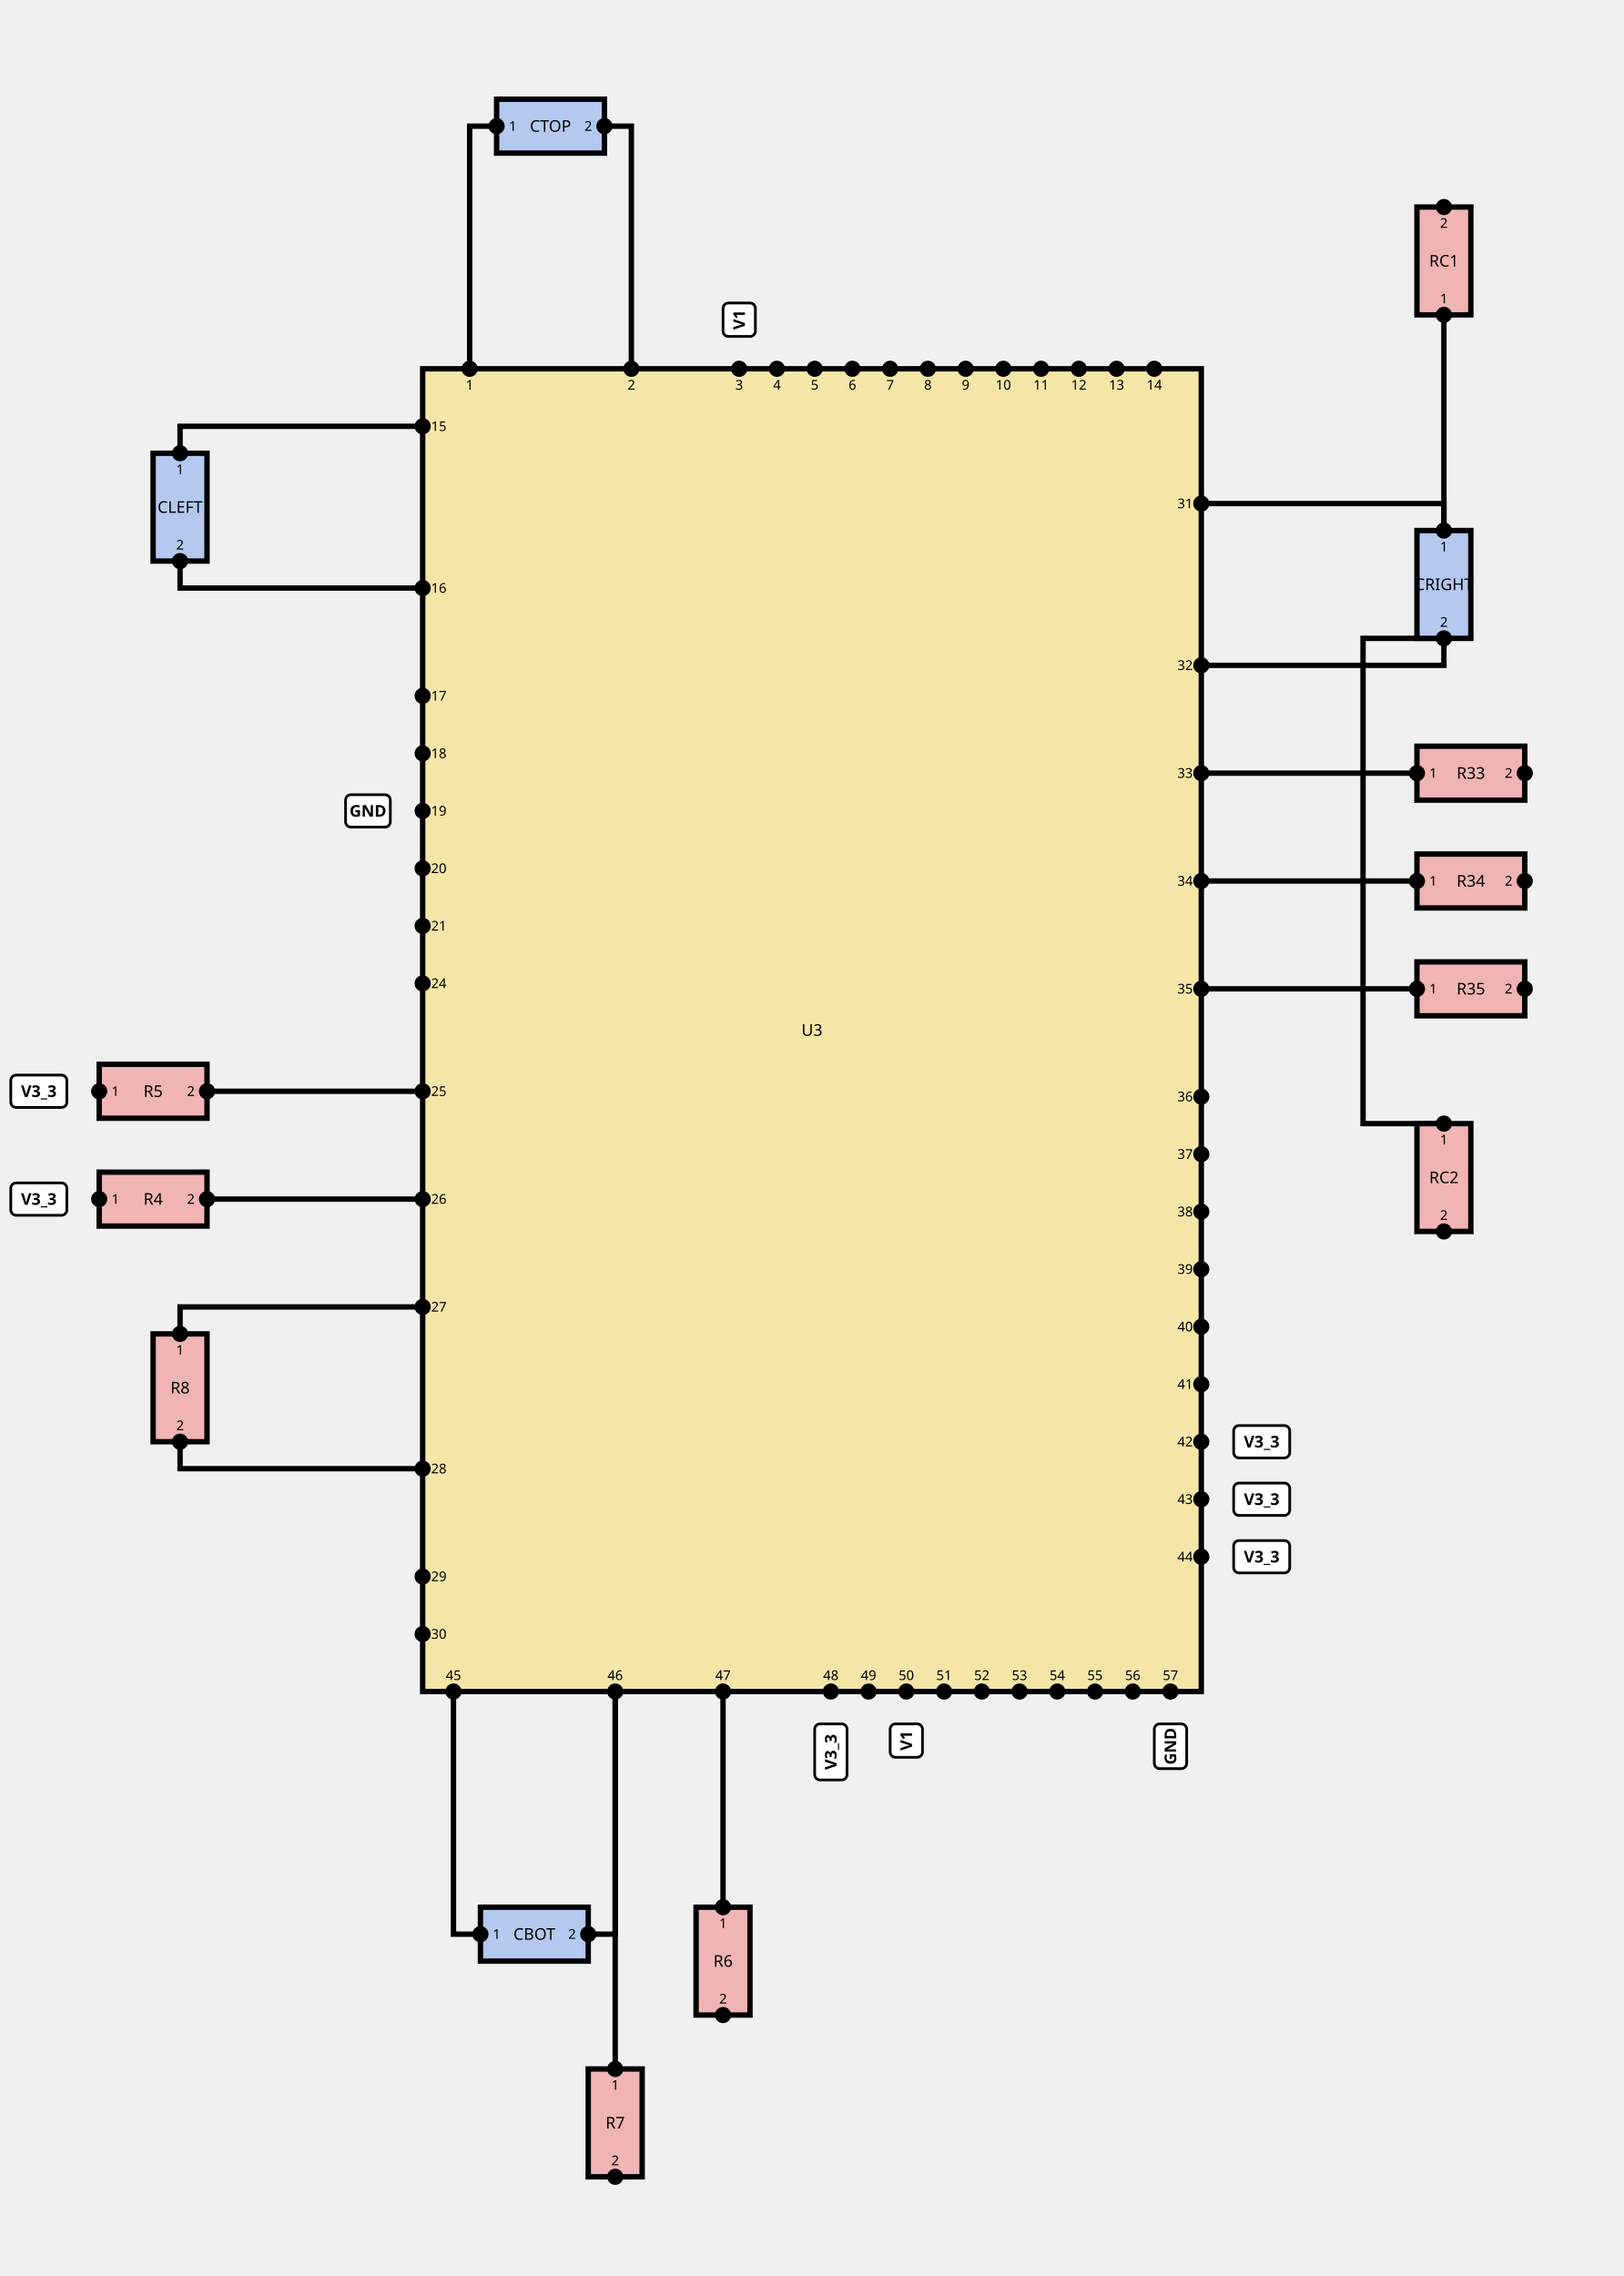
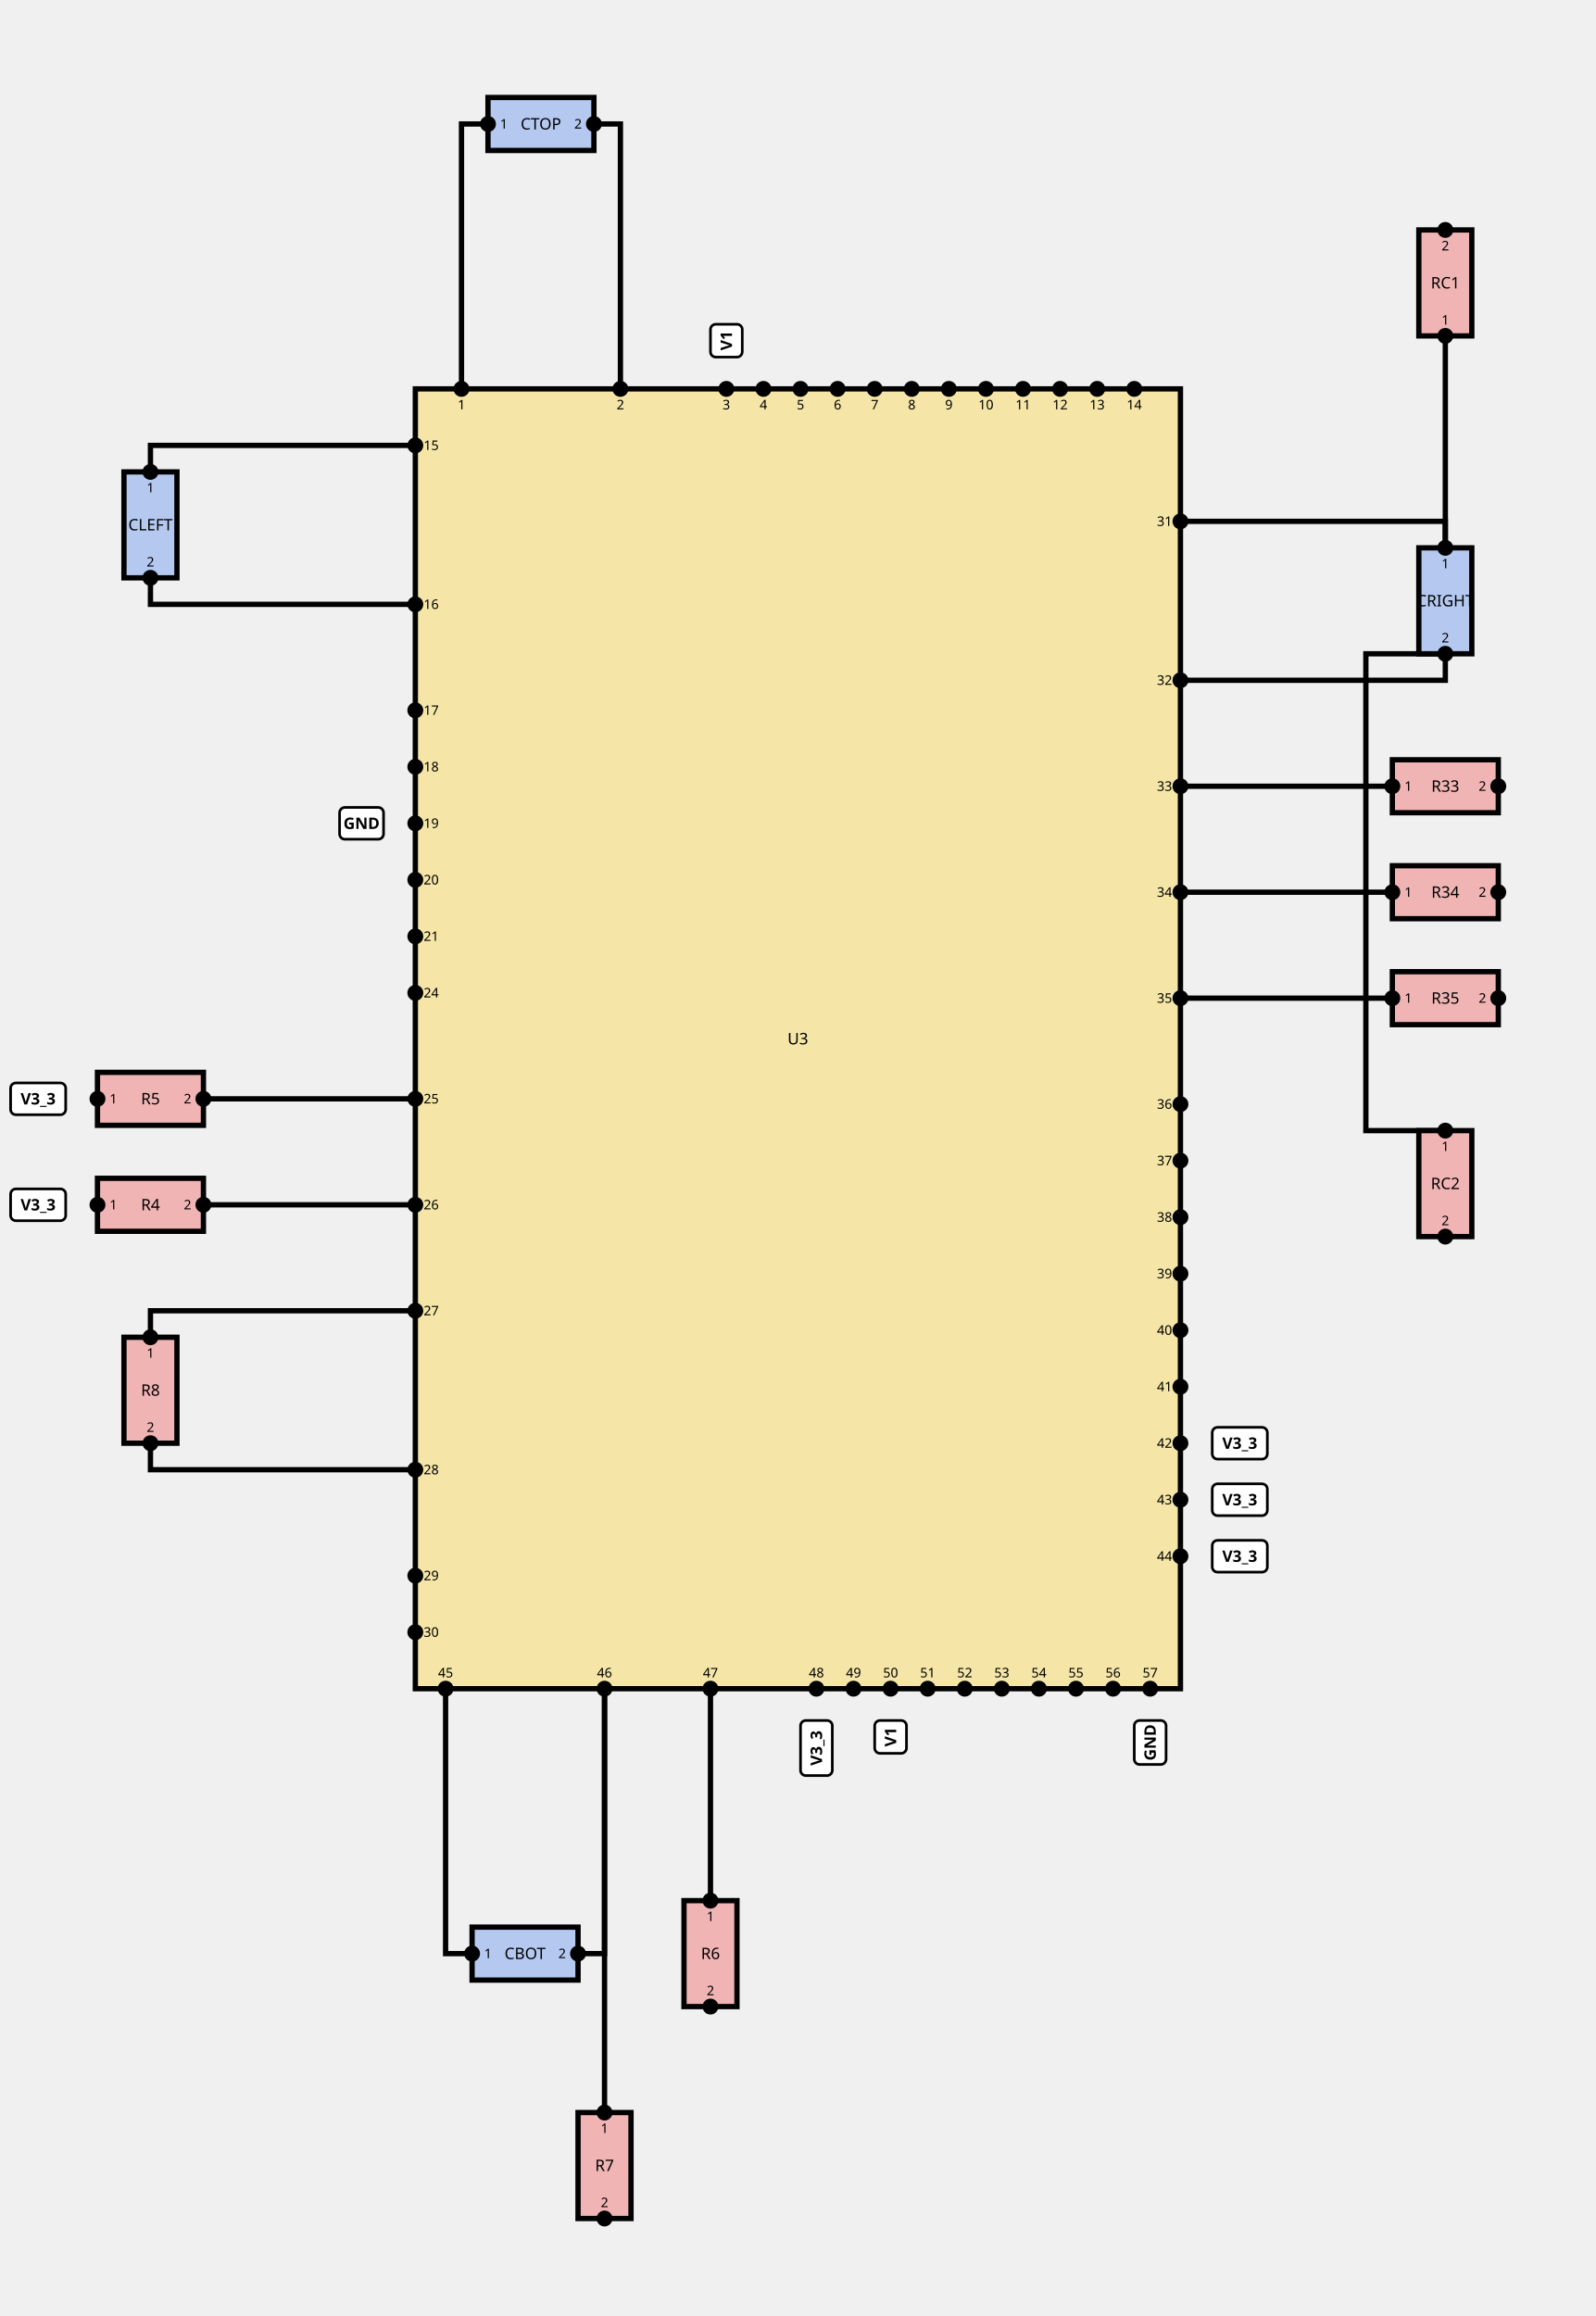
- <svg xmlns="http://www.w3.org/2000/svg" width="301.229" height="422.133" viewBox="0 0 301.229 422.133">
-   <polyline points="33.4,247.4 33.4,242.4 78.4,242.4" fill="none" stroke="black" stroke-width="1" />
-   <polyline points="33.4,267.4 33.4,272.4 78.4,272.4" fill="none" stroke="black" stroke-width="1" />
-   <polyline points="92.114,23.4 87.114,23.4 87.114,68.4" fill="none" stroke="black" stroke-width="1" />
-   <polyline points="112.114,23.4 117.114,23.4 117.114,68.4" fill="none" stroke="black" stroke-width="1" />
-   <polyline points="33.4,84.067 33.4,79.067 78.4,79.067" fill="none" stroke="black" stroke-width="1" />
-   <polyline points="33.4,104.067 33.4,109.067 78.4,109.067" fill="none" stroke="black" stroke-width="1" />
-   <polyline points="267.829,98.4 267.829,93.4 222.829,93.4" fill="none" stroke="black" stroke-width="1" />
-   <polyline points="267.829,118.4 267.829,123.4 222.829,123.4" fill="none" stroke="black" stroke-width="1" />
-   <polyline points="89.114,358.733 84.114,358.733 84.114,313.733" fill="none" stroke="black" stroke-width="1" />
-   <polyline points="109.114,358.733 114.114,358.733 114.114,313.733" fill="none" stroke="black" stroke-width="1" />
-   <polyline points="38.4,222.4 78.4,222.4" fill="none" stroke="black" stroke-width="1" />
-   <polyline points="38.4,202.4 78.4,202.4" fill="none" stroke="black" stroke-width="1" />
-   <polyline points="134.114,353.733 134.114,313.733" fill="none" stroke="black" stroke-width="1" />
-   <polyline points="114.114,383.733 114.114,313.733" fill="none" stroke="black" stroke-width="1" />
-   <polyline points="262.829,143.4 222.829,143.4" fill="none" stroke="black" stroke-width="1" />
-   <polyline points="262.829,163.4 222.829,163.4" fill="none" stroke="black" stroke-width="1" />
-   <polyline points="262.829,183.4 222.829,183.4" fill="none" stroke="black" stroke-width="1" />
-   <polyline points="267.829,58.4 267.829,98.4" fill="none" stroke="black" stroke-width="1" />
-   <polyline points="267.829,208.4 252.829,208.4 252.829,118.4 267.829,118.4" fill="none" stroke="black" stroke-width="1" />
-   <rect x="78.4" y="68.4" width="144.429" height="245.333" fill="#f5e6a8" stroke="black" stroke-width="1" />
-   <circle cx="87.114" cy="68.4" r="1.5" fill="black" />
-   <text x="87.114" y="71.4" font-family="sans-serif" font-size="2.5" text-anchor="middle" dominant-baseline="middle">1</text>
-   <circle cx="117.114" cy="68.4" r="1.5" fill="black" />
-   <text x="117.114" y="71.4" font-family="sans-serif" font-size="2.5" text-anchor="middle" dominant-baseline="middle">2</text>
-   <circle cx="137.114" cy="68.4" r="1.5" fill="black" />
-   <text x="137.114" y="71.4" font-family="sans-serif" font-size="2.5" text-anchor="middle" dominant-baseline="middle">3</text>
-   <circle cx="144.114" cy="68.4" r="1.5" fill="black" />
-   <text x="144.114" y="71.4" font-family="sans-serif" font-size="2.5" text-anchor="middle" dominant-baseline="middle">4</text>
-   <circle cx="151.114" cy="68.4" r="1.5" fill="black" />
-   <text x="151.114" y="71.4" font-family="sans-serif" font-size="2.5" text-anchor="middle" dominant-baseline="middle">5</text>
-   <circle cx="158.114" cy="68.4" r="1.5" fill="black" />
-   <text x="158.114" y="71.4" font-family="sans-serif" font-size="2.5" text-anchor="middle" dominant-baseline="middle">6</text>
-   <circle cx="165.114" cy="68.4" r="1.5" fill="black" />
-   <text x="165.114" y="71.4" font-family="sans-serif" font-size="2.5" text-anchor="middle" dominant-baseline="middle">7</text>
-   <circle cx="172.114" cy="68.4" r="1.5" fill="black" />
-   <text x="172.114" y="71.4" font-family="sans-serif" font-size="2.5" text-anchor="middle" dominant-baseline="middle">8</text>
-   <circle cx="179.114" cy="68.4" r="1.5" fill="black" />
-   <text x="179.114" y="71.4" font-family="sans-serif" font-size="2.5" text-anchor="middle" dominant-baseline="middle">9</text>
-   <circle cx="186.114" cy="68.4" r="1.5" fill="black" />
-   <text x="186.114" y="71.4" font-family="sans-serif" font-size="2.5" text-anchor="middle" dominant-baseline="middle">10</text>
-   <circle cx="193.114" cy="68.4" r="1.5" fill="black" />
-   <text x="193.114" y="71.4" font-family="sans-serif" font-size="2.5" text-anchor="middle" dominant-baseline="middle">11</text>
-   <circle cx="200.114" cy="68.4" r="1.5" fill="black" />
-   <text x="200.114" y="71.4" font-family="sans-serif" font-size="2.5" text-anchor="middle" dominant-baseline="middle">12</text>
-   <circle cx="207.114" cy="68.4" r="1.5" fill="black" />
-   <text x="207.114" y="71.4" font-family="sans-serif" font-size="2.5" text-anchor="middle" dominant-baseline="middle">13</text>
-   <circle cx="214.114" cy="68.4" r="1.5" fill="black" />
-   <text x="214.114" y="71.4" font-family="sans-serif" font-size="2.5" text-anchor="middle" dominant-baseline="middle">14</text>
-   <circle cx="78.4" cy="79.067" r="1.5" fill="black" />
-   <text x="81.4" y="79.067" font-family="sans-serif" font-size="2.5" text-anchor="middle" dominant-baseline="middle">15</text>
-   <circle cx="78.4" cy="109.067" r="1.5" fill="black" />
-   <text x="81.4" y="109.067" font-family="sans-serif" font-size="2.5" text-anchor="middle" dominant-baseline="middle">16</text>
-   <circle cx="78.4" cy="129.067" r="1.5" fill="black" />
-   <text x="81.4" y="129.067" font-family="sans-serif" font-size="2.5" text-anchor="middle" dominant-baseline="middle">17</text>
-   <circle cx="78.4" cy="139.733" r="1.5" fill="black" />
-   <text x="81.4" y="139.733" font-family="sans-serif" font-size="2.5" text-anchor="middle" dominant-baseline="middle">18</text>
-   <circle cx="78.4" cy="150.4" r="1.5" fill="black" />
-   <text x="81.4" y="150.4" font-family="sans-serif" font-size="2.5" text-anchor="middle" dominant-baseline="middle">19</text>
-   <circle cx="78.4" cy="161.067" r="1.5" fill="black" />
-   <text x="81.4" y="161.067" font-family="sans-serif" font-size="2.5" text-anchor="middle" dominant-baseline="middle">20</text>
-   <circle cx="78.4" cy="171.733" r="1.5" fill="black" />
-   <text x="81.4" y="171.733" font-family="sans-serif" font-size="2.5" text-anchor="middle" dominant-baseline="middle">21</text>
-   <circle cx="78.4" cy="182.4" r="1.5" fill="black" />
-   <text x="81.4" y="182.4" font-family="sans-serif" font-size="2.5" text-anchor="middle" dominant-baseline="middle">24</text>
-   <circle cx="78.4" cy="202.4" r="1.5" fill="black" />
-   <text x="81.4" y="202.4" font-family="sans-serif" font-size="2.5" text-anchor="middle" dominant-baseline="middle">25</text>
-   <circle cx="78.4" cy="222.4" r="1.5" fill="black" />
-   <text x="81.4" y="222.4" font-family="sans-serif" font-size="2.5" text-anchor="middle" dominant-baseline="middle">26</text>
-   <circle cx="78.4" cy="242.4" r="1.5" fill="black" />
-   <text x="81.4" y="242.4" font-family="sans-serif" font-size="2.5" text-anchor="middle" dominant-baseline="middle">27</text>
-   <circle cx="78.4" cy="272.4" r="1.5" fill="black" />
-   <text x="81.4" y="272.4" font-family="sans-serif" font-size="2.5" text-anchor="middle" dominant-baseline="middle">28</text>
-   <circle cx="78.4" cy="292.4" r="1.5" fill="black" />
-   <text x="81.4" y="292.4" font-family="sans-serif" font-size="2.5" text-anchor="middle" dominant-baseline="middle">29</text>
-   <circle cx="78.4" cy="303.067" r="1.5" fill="black" />
-   <text x="81.4" y="303.067" font-family="sans-serif" font-size="2.5" text-anchor="middle" dominant-baseline="middle">30</text>
-   <circle cx="222.829" cy="93.4" r="1.5" fill="black" />
-   <text x="219.829" y="93.4" font-family="sans-serif" font-size="2.5" text-anchor="middle" dominant-baseline="middle">31</text>
-   <circle cx="222.829" cy="123.4" r="1.5" fill="black" />
-   <text x="219.829" y="123.4" font-family="sans-serif" font-size="2.5" text-anchor="middle" dominant-baseline="middle">32</text>
-   <circle cx="222.829" cy="143.4" r="1.5" fill="black" />
-   <text x="219.829" y="143.4" font-family="sans-serif" font-size="2.5" text-anchor="middle" dominant-baseline="middle">33</text>
-   <circle cx="222.829" cy="163.4" r="1.5" fill="black" />
-   <text x="219.829" y="163.4" font-family="sans-serif" font-size="2.5" text-anchor="middle" dominant-baseline="middle">34</text>
-   <circle cx="222.829" cy="183.4" r="1.5" fill="black" />
-   <text x="219.829" y="183.4" font-family="sans-serif" font-size="2.5" text-anchor="middle" dominant-baseline="middle">35</text>
-   <circle cx="222.829" cy="203.4" r="1.5" fill="black" />
-   <text x="219.829" y="203.4" font-family="sans-serif" font-size="2.5" text-anchor="middle" dominant-baseline="middle">36</text>
-   <circle cx="222.829" cy="214.067" r="1.5" fill="black" />
-   <text x="219.829" y="214.067" font-family="sans-serif" font-size="2.5" text-anchor="middle" dominant-baseline="middle">37</text>
-   <circle cx="222.829" cy="224.733" r="1.5" fill="black" />
-   <text x="219.829" y="224.733" font-family="sans-serif" font-size="2.5" text-anchor="middle" dominant-baseline="middle">38</text>
-   <circle cx="222.829" cy="235.4" r="1.5" fill="black" />
-   <text x="219.829" y="235.4" font-family="sans-serif" font-size="2.5" text-anchor="middle" dominant-baseline="middle">39</text>
-   <circle cx="222.829" cy="246.067" r="1.5" fill="black" />
-   <text x="219.829" y="246.067" font-family="sans-serif" font-size="2.5" text-anchor="middle" dominant-baseline="middle">40</text>
-   <circle cx="222.829" cy="256.733" r="1.5" fill="black" />
-   <text x="219.829" y="256.733" font-family="sans-serif" font-size="2.5" text-anchor="middle" dominant-baseline="middle">41</text>
-   <circle cx="222.829" cy="267.4" r="1.5" fill="black" />
-   <text x="219.829" y="267.4" font-family="sans-serif" font-size="2.5" text-anchor="middle" dominant-baseline="middle">42</text>
-   <circle cx="222.829" cy="278.067" r="1.5" fill="black" />
-   <text x="219.829" y="278.067" font-family="sans-serif" font-size="2.5" text-anchor="middle" dominant-baseline="middle">43</text>
-   <circle cx="222.829" cy="288.733" r="1.5" fill="black" />
-   <text x="219.829" y="288.733" font-family="sans-serif" font-size="2.5" text-anchor="middle" dominant-baseline="middle">44</text>
-   <circle cx="84.114" cy="313.733" r="1.5" fill="black" />
-   <text x="84.114" y="310.733" font-family="sans-serif" font-size="2.5" text-anchor="middle" dominant-baseline="middle">45</text>
-   <circle cx="114.114" cy="313.733" r="1.5" fill="black" />
-   <text x="114.114" y="310.733" font-family="sans-serif" font-size="2.5" text-anchor="middle" dominant-baseline="middle">46</text>
-   <circle cx="134.114" cy="313.733" r="1.5" fill="black" />
-   <text x="134.114" y="310.733" font-family="sans-serif" font-size="2.5" text-anchor="middle" dominant-baseline="middle">47</text>
-   <circle cx="154.114" cy="313.733" r="1.5" fill="black" />
-   <text x="154.114" y="310.733" font-family="sans-serif" font-size="2.5" text-anchor="middle" dominant-baseline="middle">48</text>
-   <circle cx="161.114" cy="313.733" r="1.5" fill="black" />
-   <text x="161.114" y="310.733" font-family="sans-serif" font-size="2.5" text-anchor="middle" dominant-baseline="middle">49</text>
-   <circle cx="168.114" cy="313.733" r="1.5" fill="black" />
-   <text x="168.114" y="310.733" font-family="sans-serif" font-size="2.5" text-anchor="middle" dominant-baseline="middle">50</text>
-   <circle cx="175.114" cy="313.733" r="1.5" fill="black" />
-   <text x="175.114" y="310.733" font-family="sans-serif" font-size="2.5" text-anchor="middle" dominant-baseline="middle">51</text>
-   <circle cx="182.114" cy="313.733" r="1.5" fill="black" />
-   <text x="182.114" y="310.733" font-family="sans-serif" font-size="2.5" text-anchor="middle" dominant-baseline="middle">52</text>
-   <circle cx="189.114" cy="313.733" r="1.5" fill="black" />
-   <text x="189.114" y="310.733" font-family="sans-serif" font-size="2.5" text-anchor="middle" dominant-baseline="middle">53</text>
-   <circle cx="196.114" cy="313.733" r="1.5" fill="black" />
-   <text x="196.114" y="310.733" font-family="sans-serif" font-size="2.5" text-anchor="middle" dominant-baseline="middle">54</text>
-   <circle cx="203.114" cy="313.733" r="1.5" fill="black" />
-   <text x="203.114" y="310.733" font-family="sans-serif" font-size="2.5" text-anchor="middle" dominant-baseline="middle">55</text>
-   <circle cx="210.114" cy="313.733" r="1.5" fill="black" />
-   <text x="210.114" y="310.733" font-family="sans-serif" font-size="2.5" text-anchor="middle" dominant-baseline="middle">56</text>
-   <circle cx="217.114" cy="313.733" r="1.5" fill="black" />
-   <text x="217.114" y="310.733" font-family="sans-serif" font-size="2.5" text-anchor="middle" dominant-baseline="middle">57</text>
-   <text x="150.614" y="191.067" font-family="sans-serif" font-size="3" text-anchor="middle" dominant-baseline="middle">U3</text>
-   <rect x="28.4" y="247.4" width="10" height="20" fill="#f0b4b4" stroke="black" stroke-width="1" />
-   <circle cx="33.4" cy="247.4" r="1.5" fill="black" />
-   <text x="33.4" y="250.4" font-family="sans-serif" font-size="2.5" text-anchor="middle" dominant-baseline="middle">1</text>
-   <circle cx="33.4" cy="267.4" r="1.5" fill="black" />
-   <text x="33.4" y="264.4" font-family="sans-serif" font-size="2.5" text-anchor="middle" dominant-baseline="middle">2</text>
-   <text x="33.4" y="257.4" font-family="sans-serif" font-size="3" text-anchor="middle" dominant-baseline="middle">R8</text>
+ <svg xmlns="http://www.w3.org/2000/svg" width="301.229" height="437.133" viewBox="0 0 301.229 437.133">
+   <polyline points="28.4,252.4 28.4,247.4 78.4,247.4" fill="none" stroke="black" stroke-width="1" />
+   <polyline points="28.4,272.4 28.4,277.4 78.4,277.4" fill="none" stroke="black" stroke-width="1" />
+   <polyline points="92.114,23.4 87.114,23.4 87.114,73.4" fill="none" stroke="black" stroke-width="1" />
+   <polyline points="112.114,23.4 117.114,23.4 117.114,73.4" fill="none" stroke="black" stroke-width="1" />
+   <polyline points="28.4,89.067 28.4,84.067 78.4,84.067" fill="none" stroke="black" stroke-width="1" />
+   <polyline points="28.4,109.067 28.4,114.067 78.4,114.067" fill="none" stroke="black" stroke-width="1" />
+   <polyline points="272.829,103.4 272.829,98.4 222.829,98.4" fill="none" stroke="black" stroke-width="1" />
+   <polyline points="272.829,123.4 272.829,128.4 222.829,128.4" fill="none" stroke="black" stroke-width="1" />
+   <polyline points="89.114,368.733 84.114,368.733 84.114,318.733" fill="none" stroke="black" stroke-width="1" />
+   <polyline points="109.114,368.733 114.114,368.733 114.114,318.733" fill="none" stroke="black" stroke-width="1" />
+   <polyline points="38.4,227.4 78.4,227.4" fill="none" stroke="black" stroke-width="1" />
+   <polyline points="38.4,207.4 78.4,207.4" fill="none" stroke="black" stroke-width="1" />
+   <polyline points="134.114,358.733 134.114,318.733" fill="none" stroke="black" stroke-width="1" />
+   <polyline points="114.114,398.733 114.114,318.733" fill="none" stroke="black" stroke-width="1" />
+   <polyline points="262.829,148.4 222.829,148.4" fill="none" stroke="black" stroke-width="1" />
+   <polyline points="262.829,168.4 222.829,168.4" fill="none" stroke="black" stroke-width="1" />
+   <polyline points="262.829,188.4 222.829,188.4" fill="none" stroke="black" stroke-width="1" />
+   <polyline points="272.829,63.4 272.829,103.4" fill="none" stroke="black" stroke-width="1" />
+   <polyline points="272.829,213.4 257.829,213.4 257.829,123.4 272.829,123.4" fill="none" stroke="black" stroke-width="1" />
+   <rect x="78.4" y="73.4" width="144.429" height="245.333" fill="#f5e6a8" stroke="black" stroke-width="1" />
+   <circle cx="87.114" cy="73.4" r="1.5" fill="black" />
+   <text x="87.114" y="76.4" font-family="sans-serif" font-size="2.5" text-anchor="middle" dominant-baseline="middle">1</text>
+   <circle cx="117.114" cy="73.4" r="1.5" fill="black" />
+   <text x="117.114" y="76.4" font-family="sans-serif" font-size="2.5" text-anchor="middle" dominant-baseline="middle">2</text>
+   <circle cx="137.114" cy="73.4" r="1.5" fill="black" />
+   <text x="137.114" y="76.4" font-family="sans-serif" font-size="2.5" text-anchor="middle" dominant-baseline="middle">3</text>
+   <circle cx="144.114" cy="73.4" r="1.5" fill="black" />
+   <text x="144.114" y="76.4" font-family="sans-serif" font-size="2.5" text-anchor="middle" dominant-baseline="middle">4</text>
+   <circle cx="151.114" cy="73.4" r="1.5" fill="black" />
+   <text x="151.114" y="76.4" font-family="sans-serif" font-size="2.5" text-anchor="middle" dominant-baseline="middle">5</text>
+   <circle cx="158.114" cy="73.4" r="1.5" fill="black" />
+   <text x="158.114" y="76.4" font-family="sans-serif" font-size="2.5" text-anchor="middle" dominant-baseline="middle">6</text>
+   <circle cx="165.114" cy="73.4" r="1.5" fill="black" />
+   <text x="165.114" y="76.4" font-family="sans-serif" font-size="2.5" text-anchor="middle" dominant-baseline="middle">7</text>
+   <circle cx="172.114" cy="73.4" r="1.5" fill="black" />
+   <text x="172.114" y="76.4" font-family="sans-serif" font-size="2.5" text-anchor="middle" dominant-baseline="middle">8</text>
+   <circle cx="179.114" cy="73.4" r="1.5" fill="black" />
+   <text x="179.114" y="76.4" font-family="sans-serif" font-size="2.5" text-anchor="middle" dominant-baseline="middle">9</text>
+   <circle cx="186.114" cy="73.4" r="1.5" fill="black" />
+   <text x="186.114" y="76.4" font-family="sans-serif" font-size="2.5" text-anchor="middle" dominant-baseline="middle">10</text>
+   <circle cx="193.114" cy="73.4" r="1.5" fill="black" />
+   <text x="193.114" y="76.4" font-family="sans-serif" font-size="2.5" text-anchor="middle" dominant-baseline="middle">11</text>
+   <circle cx="200.114" cy="73.4" r="1.5" fill="black" />
+   <text x="200.114" y="76.4" font-family="sans-serif" font-size="2.5" text-anchor="middle" dominant-baseline="middle">12</text>
+   <circle cx="207.114" cy="73.4" r="1.5" fill="black" />
+   <text x="207.114" y="76.4" font-family="sans-serif" font-size="2.5" text-anchor="middle" dominant-baseline="middle">13</text>
+   <circle cx="214.114" cy="73.4" r="1.5" fill="black" />
+   <text x="214.114" y="76.4" font-family="sans-serif" font-size="2.5" text-anchor="middle" dominant-baseline="middle">14</text>
+   <circle cx="78.4" cy="84.067" r="1.5" fill="black" />
+   <text x="81.4" y="84.067" font-family="sans-serif" font-size="2.5" text-anchor="middle" dominant-baseline="middle">15</text>
+   <circle cx="78.4" cy="114.067" r="1.5" fill="black" />
+   <text x="81.4" y="114.067" font-family="sans-serif" font-size="2.5" text-anchor="middle" dominant-baseline="middle">16</text>
+   <circle cx="78.4" cy="134.067" r="1.5" fill="black" />
+   <text x="81.4" y="134.067" font-family="sans-serif" font-size="2.5" text-anchor="middle" dominant-baseline="middle">17</text>
+   <circle cx="78.4" cy="144.733" r="1.5" fill="black" />
+   <text x="81.4" y="144.733" font-family="sans-serif" font-size="2.5" text-anchor="middle" dominant-baseline="middle">18</text>
+   <circle cx="78.4" cy="155.4" r="1.5" fill="black" />
+   <text x="81.4" y="155.4" font-family="sans-serif" font-size="2.5" text-anchor="middle" dominant-baseline="middle">19</text>
+   <circle cx="78.4" cy="166.067" r="1.5" fill="black" />
+   <text x="81.4" y="166.067" font-family="sans-serif" font-size="2.5" text-anchor="middle" dominant-baseline="middle">20</text>
+   <circle cx="78.4" cy="176.733" r="1.5" fill="black" />
+   <text x="81.4" y="176.733" font-family="sans-serif" font-size="2.5" text-anchor="middle" dominant-baseline="middle">21</text>
+   <circle cx="78.4" cy="187.4" r="1.5" fill="black" />
+   <text x="81.4" y="187.4" font-family="sans-serif" font-size="2.5" text-anchor="middle" dominant-baseline="middle">24</text>
+   <circle cx="78.4" cy="207.4" r="1.5" fill="black" />
+   <text x="81.4" y="207.4" font-family="sans-serif" font-size="2.5" text-anchor="middle" dominant-baseline="middle">25</text>
+   <circle cx="78.4" cy="227.4" r="1.5" fill="black" />
+   <text x="81.4" y="227.4" font-family="sans-serif" font-size="2.5" text-anchor="middle" dominant-baseline="middle">26</text>
+   <circle cx="78.4" cy="247.4" r="1.5" fill="black" />
+   <text x="81.4" y="247.4" font-family="sans-serif" font-size="2.5" text-anchor="middle" dominant-baseline="middle">27</text>
+   <circle cx="78.4" cy="277.4" r="1.5" fill="black" />
+   <text x="81.4" y="277.4" font-family="sans-serif" font-size="2.5" text-anchor="middle" dominant-baseline="middle">28</text>
+   <circle cx="78.4" cy="297.4" r="1.5" fill="black" />
+   <text x="81.4" y="297.4" font-family="sans-serif" font-size="2.5" text-anchor="middle" dominant-baseline="middle">29</text>
+   <circle cx="78.4" cy="308.067" r="1.5" fill="black" />
+   <text x="81.4" y="308.067" font-family="sans-serif" font-size="2.5" text-anchor="middle" dominant-baseline="middle">30</text>
+   <circle cx="222.829" cy="98.4" r="1.5" fill="black" />
+   <text x="219.829" y="98.4" font-family="sans-serif" font-size="2.5" text-anchor="middle" dominant-baseline="middle">31</text>
+   <circle cx="222.829" cy="128.4" r="1.5" fill="black" />
+   <text x="219.829" y="128.4" font-family="sans-serif" font-size="2.5" text-anchor="middle" dominant-baseline="middle">32</text>
+   <circle cx="222.829" cy="148.4" r="1.5" fill="black" />
+   <text x="219.829" y="148.4" font-family="sans-serif" font-size="2.5" text-anchor="middle" dominant-baseline="middle">33</text>
+   <circle cx="222.829" cy="168.4" r="1.5" fill="black" />
+   <text x="219.829" y="168.4" font-family="sans-serif" font-size="2.5" text-anchor="middle" dominant-baseline="middle">34</text>
+   <circle cx="222.829" cy="188.4" r="1.5" fill="black" />
+   <text x="219.829" y="188.4" font-family="sans-serif" font-size="2.5" text-anchor="middle" dominant-baseline="middle">35</text>
+   <circle cx="222.829" cy="208.4" r="1.5" fill="black" />
+   <text x="219.829" y="208.4" font-family="sans-serif" font-size="2.5" text-anchor="middle" dominant-baseline="middle">36</text>
+   <circle cx="222.829" cy="219.067" r="1.5" fill="black" />
+   <text x="219.829" y="219.067" font-family="sans-serif" font-size="2.5" text-anchor="middle" dominant-baseline="middle">37</text>
+   <circle cx="222.829" cy="229.733" r="1.5" fill="black" />
+   <text x="219.829" y="229.733" font-family="sans-serif" font-size="2.5" text-anchor="middle" dominant-baseline="middle">38</text>
+   <circle cx="222.829" cy="240.4" r="1.5" fill="black" />
+   <text x="219.829" y="240.4" font-family="sans-serif" font-size="2.5" text-anchor="middle" dominant-baseline="middle">39</text>
+   <circle cx="222.829" cy="251.067" r="1.5" fill="black" />
+   <text x="219.829" y="251.067" font-family="sans-serif" font-size="2.5" text-anchor="middle" dominant-baseline="middle">40</text>
+   <circle cx="222.829" cy="261.733" r="1.5" fill="black" />
+   <text x="219.829" y="261.733" font-family="sans-serif" font-size="2.5" text-anchor="middle" dominant-baseline="middle">41</text>
+   <circle cx="222.829" cy="272.4" r="1.5" fill="black" />
+   <text x="219.829" y="272.4" font-family="sans-serif" font-size="2.5" text-anchor="middle" dominant-baseline="middle">42</text>
+   <circle cx="222.829" cy="283.067" r="1.5" fill="black" />
+   <text x="219.829" y="283.067" font-family="sans-serif" font-size="2.5" text-anchor="middle" dominant-baseline="middle">43</text>
+   <circle cx="222.829" cy="293.733" r="1.5" fill="black" />
+   <text x="219.829" y="293.733" font-family="sans-serif" font-size="2.5" text-anchor="middle" dominant-baseline="middle">44</text>
+   <circle cx="84.114" cy="318.733" r="1.5" fill="black" />
+   <text x="84.114" y="315.733" font-family="sans-serif" font-size="2.5" text-anchor="middle" dominant-baseline="middle">45</text>
+   <circle cx="114.114" cy="318.733" r="1.5" fill="black" />
+   <text x="114.114" y="315.733" font-family="sans-serif" font-size="2.5" text-anchor="middle" dominant-baseline="middle">46</text>
+   <circle cx="134.114" cy="318.733" r="1.5" fill="black" />
+   <text x="134.114" y="315.733" font-family="sans-serif" font-size="2.5" text-anchor="middle" dominant-baseline="middle">47</text>
+   <circle cx="154.114" cy="318.733" r="1.5" fill="black" />
+   <text x="154.114" y="315.733" font-family="sans-serif" font-size="2.5" text-anchor="middle" dominant-baseline="middle">48</text>
+   <circle cx="161.114" cy="318.733" r="1.5" fill="black" />
+   <text x="161.114" y="315.733" font-family="sans-serif" font-size="2.5" text-anchor="middle" dominant-baseline="middle">49</text>
+   <circle cx="168.114" cy="318.733" r="1.5" fill="black" />
+   <text x="168.114" y="315.733" font-family="sans-serif" font-size="2.5" text-anchor="middle" dominant-baseline="middle">50</text>
+   <circle cx="175.114" cy="318.733" r="1.5" fill="black" />
+   <text x="175.114" y="315.733" font-family="sans-serif" font-size="2.5" text-anchor="middle" dominant-baseline="middle">51</text>
+   <circle cx="182.114" cy="318.733" r="1.5" fill="black" />
+   <text x="182.114" y="315.733" font-family="sans-serif" font-size="2.5" text-anchor="middle" dominant-baseline="middle">52</text>
+   <circle cx="189.114" cy="318.733" r="1.5" fill="black" />
+   <text x="189.114" y="315.733" font-family="sans-serif" font-size="2.5" text-anchor="middle" dominant-baseline="middle">53</text>
+   <circle cx="196.114" cy="318.733" r="1.5" fill="black" />
+   <text x="196.114" y="315.733" font-family="sans-serif" font-size="2.5" text-anchor="middle" dominant-baseline="middle">54</text>
+   <circle cx="203.114" cy="318.733" r="1.5" fill="black" />
+   <text x="203.114" y="315.733" font-family="sans-serif" font-size="2.5" text-anchor="middle" dominant-baseline="middle">55</text>
+   <circle cx="210.114" cy="318.733" r="1.5" fill="black" />
+   <text x="210.114" y="315.733" font-family="sans-serif" font-size="2.5" text-anchor="middle" dominant-baseline="middle">56</text>
+   <circle cx="217.114" cy="318.733" r="1.5" fill="black" />
+   <text x="217.114" y="315.733" font-family="sans-serif" font-size="2.5" text-anchor="middle" dominant-baseline="middle">57</text>
+   <text x="150.614" y="196.067" font-family="sans-serif" font-size="3" text-anchor="middle" dominant-baseline="middle">U3</text>
+   <rect x="23.4" y="252.4" width="10" height="20" fill="#f0b4b4" stroke="black" stroke-width="1" />
+   <circle cx="28.4" cy="252.4" r="1.5" fill="black" />
+   <text x="28.4" y="255.4" font-family="sans-serif" font-size="2.5" text-anchor="middle" dominant-baseline="middle">1</text>
+   <circle cx="28.4" cy="272.4" r="1.5" fill="black" />
+   <text x="28.4" y="269.4" font-family="sans-serif" font-size="2.5" text-anchor="middle" dominant-baseline="middle">2</text>
+   <text x="28.4" y="262.4" font-family="sans-serif" font-size="3" text-anchor="middle" dominant-baseline="middle">R8</text>
  <rect x="92.114" y="18.4" width="20" height="10" fill="#b4c8f0" stroke="black" stroke-width="1" />
  <circle cx="92.114" cy="23.4" r="1.5" fill="black" />
  <text x="95.114" y="23.4" font-family="sans-serif" font-size="2.5" text-anchor="middle" dominant-baseline="middle">1</text>
  <circle cx="112.114" cy="23.4" r="1.5" fill="black" />
  <text x="109.114" y="23.4" font-family="sans-serif" font-size="2.5" text-anchor="middle" dominant-baseline="middle">2</text>
  <text x="102.114" y="23.4" font-family="sans-serif" font-size="3" text-anchor="middle" dominant-baseline="middle">CTOP</text>
-   <rect x="28.4" y="84.067" width="10" height="20" fill="#b4c8f0" stroke="black" stroke-width="1" />
-   <circle cx="33.4" cy="84.067" r="1.5" fill="black" />
-   <text x="33.4" y="87.067" font-family="sans-serif" font-size="2.5" text-anchor="middle" dominant-baseline="middle">1</text>
-   <circle cx="33.4" cy="104.067" r="1.5" fill="black" />
-   <text x="33.4" y="101.067" font-family="sans-serif" font-size="2.5" text-anchor="middle" dominant-baseline="middle">2</text>
-   <text x="33.4" y="94.067" font-family="sans-serif" font-size="3" text-anchor="middle" dominant-baseline="middle">CLEFT</text>
-   <rect x="262.829" y="98.4" width="10" height="20" fill="#b4c8f0" stroke="black" stroke-width="1" />
-   <circle cx="267.829" cy="98.4" r="1.5" fill="black" />
-   <text x="267.829" y="101.4" font-family="sans-serif" font-size="2.5" text-anchor="middle" dominant-baseline="middle">1</text>
-   <circle cx="267.829" cy="118.4" r="1.5" fill="black" />
-   <text x="267.829" y="115.4" font-family="sans-serif" font-size="2.5" text-anchor="middle" dominant-baseline="middle">2</text>
-   <text x="267.829" y="108.4" font-family="sans-serif" font-size="3" text-anchor="middle" dominant-baseline="middle">CRIGHT</text>
-   <rect x="89.114" y="353.733" width="20" height="10" fill="#b4c8f0" stroke="black" stroke-width="1" />
-   <circle cx="89.114" cy="358.733" r="1.5" fill="black" />
-   <text x="92.114" y="358.733" font-family="sans-serif" font-size="2.5" text-anchor="middle" dominant-baseline="middle">1</text>
-   <circle cx="109.114" cy="358.733" r="1.5" fill="black" />
-   <text x="106.114" y="358.733" font-family="sans-serif" font-size="2.5" text-anchor="middle" dominant-baseline="middle">2</text>
-   <text x="99.114" y="358.733" font-family="sans-serif" font-size="3" text-anchor="middle" dominant-baseline="middle">CBOT</text>
-   <rect x="18.4" y="217.4" width="20" height="10" fill="#f0b4b4" stroke="black" stroke-width="1" />
-   <circle cx="38.4" cy="222.4" r="1.5" fill="black" />
-   <text x="35.4" y="222.4" font-family="sans-serif" font-size="2.5" text-anchor="middle" dominant-baseline="middle">2</text>
-   <circle cx="18.4" cy="222.4" r="1.5" fill="black" />
-   <text x="21.4" y="222.4" font-family="sans-serif" font-size="2.5" text-anchor="middle" dominant-baseline="middle">1</text>
-   <text x="28.4" y="222.4" font-family="sans-serif" font-size="3" text-anchor="middle" dominant-baseline="middle">R4</text>
-   <rect x="18.4" y="197.4" width="20" height="10" fill="#f0b4b4" stroke="black" stroke-width="1" />
-   <circle cx="38.4" cy="202.4" r="1.5" fill="black" />
-   <text x="35.4" y="202.4" font-family="sans-serif" font-size="2.5" text-anchor="middle" dominant-baseline="middle">2</text>
-   <circle cx="18.4" cy="202.4" r="1.5" fill="black" />
-   <text x="21.4" y="202.4" font-family="sans-serif" font-size="2.5" text-anchor="middle" dominant-baseline="middle">1</text>
-   <text x="28.4" y="202.4" font-family="sans-serif" font-size="3" text-anchor="middle" dominant-baseline="middle">R5</text>
-   <rect x="129.114" y="353.733" width="10" height="20" fill="#f0b4b4" stroke="black" stroke-width="1" />
-   <circle cx="134.114" cy="353.733" r="1.5" fill="black" />
-   <text x="134.114" y="356.733" font-family="sans-serif" font-size="2.5" text-anchor="middle" dominant-baseline="middle">1</text>
-   <circle cx="134.114" cy="373.733" r="1.5" fill="black" />
-   <text x="134.114" y="370.733" font-family="sans-serif" font-size="2.5" text-anchor="middle" dominant-baseline="middle">2</text>
-   <text x="134.114" y="363.733" font-family="sans-serif" font-size="3" text-anchor="middle" dominant-baseline="middle">R6</text>
-   <rect x="109.114" y="383.733" width="10" height="20" fill="#f0b4b4" stroke="black" stroke-width="1" />
-   <circle cx="114.114" cy="383.733" r="1.5" fill="black" />
-   <text x="114.114" y="386.733" font-family="sans-serif" font-size="2.5" text-anchor="middle" dominant-baseline="middle">1</text>
-   <circle cx="114.114" cy="403.733" r="1.5" fill="black" />
-   <text x="114.114" y="400.733" font-family="sans-serif" font-size="2.5" text-anchor="middle" dominant-baseline="middle">2</text>
-   <text x="114.114" y="393.733" font-family="sans-serif" font-size="3" text-anchor="middle" dominant-baseline="middle">R7</text>
-   <rect x="262.829" y="138.4" width="20" height="10" fill="#f0b4b4" stroke="black" stroke-width="1" />
-   <circle cx="262.829" cy="143.4" r="1.5" fill="black" />
-   <text x="265.829" y="143.4" font-family="sans-serif" font-size="2.5" text-anchor="middle" dominant-baseline="middle">1</text>
-   <circle cx="282.829" cy="143.4" r="1.5" fill="black" />
-   <text x="279.829" y="143.4" font-family="sans-serif" font-size="2.5" text-anchor="middle" dominant-baseline="middle">2</text>
-   <text x="272.829" y="143.4" font-family="sans-serif" font-size="3" text-anchor="middle" dominant-baseline="middle">R33</text>
-   <rect x="262.829" y="158.4" width="20" height="10" fill="#f0b4b4" stroke="black" stroke-width="1" />
-   <circle cx="262.829" cy="163.4" r="1.5" fill="black" />
-   <text x="265.829" y="163.4" font-family="sans-serif" font-size="2.5" text-anchor="middle" dominant-baseline="middle">1</text>
-   <circle cx="282.829" cy="163.4" r="1.5" fill="black" />
-   <text x="279.829" y="163.4" font-family="sans-serif" font-size="2.5" text-anchor="middle" dominant-baseline="middle">2</text>
-   <text x="272.829" y="163.4" font-family="sans-serif" font-size="3" text-anchor="middle" dominant-baseline="middle">R34</text>
-   <rect x="262.829" y="178.4" width="20" height="10" fill="#f0b4b4" stroke="black" stroke-width="1" />
-   <circle cx="262.829" cy="183.4" r="1.5" fill="black" />
-   <text x="265.829" y="183.4" font-family="sans-serif" font-size="2.5" text-anchor="middle" dominant-baseline="middle">1</text>
-   <circle cx="282.829" cy="183.4" r="1.5" fill="black" />
-   <text x="279.829" y="183.4" font-family="sans-serif" font-size="2.5" text-anchor="middle" dominant-baseline="middle">2</text>
-   <text x="272.829" y="183.4" font-family="sans-serif" font-size="3" text-anchor="middle" dominant-baseline="middle">R35</text>
-   <rect x="262.829" y="38.4" width="10" height="20" fill="#f0b4b4" stroke="black" stroke-width="1" />
-   <circle cx="267.829" cy="58.4" r="1.5" fill="black" />
-   <text x="267.829" y="55.4" font-family="sans-serif" font-size="2.5" text-anchor="middle" dominant-baseline="middle">1</text>
-   <circle cx="267.829" cy="38.4" r="1.5" fill="black" />
-   <text x="267.829" y="41.4" font-family="sans-serif" font-size="2.5" text-anchor="middle" dominant-baseline="middle">2</text>
-   <text x="267.829" y="48.4" font-family="sans-serif" font-size="3" text-anchor="middle" dominant-baseline="middle">RC1</text>
-   <rect x="262.829" y="208.4" width="10" height="20" fill="#f0b4b4" stroke="black" stroke-width="1" />
-   <circle cx="267.829" cy="208.4" r="1.5" fill="black" />
-   <text x="267.829" y="211.4" font-family="sans-serif" font-size="2.5" text-anchor="middle" dominant-baseline="middle">1</text>
-   <circle cx="267.829" cy="228.4" r="1.5" fill="black" />
-   <text x="267.829" y="225.4" font-family="sans-serif" font-size="2.5" text-anchor="middle" dominant-baseline="middle">2</text>
-   <text x="267.829" y="218.4" font-family="sans-serif" font-size="3" text-anchor="middle" dominant-baseline="middle">RC2</text>
-   <rect x="134.114" y="56.2" width="6" height="6.2" rx="1" fill="white" stroke="black" stroke-width="0.5" />
-   <text x="137.114" y="59.3" font-family="sans-serif" font-size="3" font-weight="bold" text-anchor="middle" dominant-baseline="middle" transform="rotate(-90 137.114 59.3)">V1</text>
-   <rect x="64.1" y="147.4" width="8.3" height="6" rx="1" fill="white" stroke="black" stroke-width="0.5" />
-   <text x="68.25" y="150.4" font-family="sans-serif" font-size="3" font-weight="bold" text-anchor="middle" dominant-baseline="middle">GND</text>
-   <rect x="228.829" y="264.4" width="10.4" height="6" rx="1" fill="white" stroke="black" stroke-width="0.5" />
-   <text x="234.029" y="267.4" font-family="sans-serif" font-size="3" font-weight="bold" text-anchor="middle" dominant-baseline="middle">V3_3</text>
-   <rect x="228.829" y="275.067" width="10.4" height="6" rx="1" fill="white" stroke="black" stroke-width="0.5" />
-   <text x="234.029" y="278.067" font-family="sans-serif" font-size="3" font-weight="bold" text-anchor="middle" dominant-baseline="middle">V3_3</text>
-   <rect x="228.829" y="285.733" width="10.4" height="6" rx="1" fill="white" stroke="black" stroke-width="0.5" />
-   <text x="234.029" y="288.733" font-family="sans-serif" font-size="3" font-weight="bold" text-anchor="middle" dominant-baseline="middle">V3_3</text>
-   <rect x="151.114" y="319.733" width="6" height="10.4" rx="1" fill="white" stroke="black" stroke-width="0.5" />
-   <text x="154.114" y="324.933" font-family="sans-serif" font-size="3" font-weight="bold" text-anchor="middle" dominant-baseline="middle" transform="rotate(-90 154.114 324.933)">V3_3</text>
-   <rect x="165.114" y="319.733" width="6" height="6.2" rx="1" fill="white" stroke="black" stroke-width="0.5" />
-   <text x="168.114" y="322.833" font-family="sans-serif" font-size="3" font-weight="bold" text-anchor="middle" dominant-baseline="middle" transform="rotate(-90 168.114 322.833)">V1</text>
-   <rect x="214.114" y="319.733" width="6" height="8.3" rx="1" fill="white" stroke="black" stroke-width="0.5" />
-   <text x="217.114" y="323.883" font-family="sans-serif" font-size="3" font-weight="bold" text-anchor="middle" dominant-baseline="middle" transform="rotate(-90 217.114 323.883)">GND</text>
-   <rect x="2" y="219.4" width="10.4" height="6" rx="1" fill="white" stroke="black" stroke-width="0.5" />
-   <text x="7.2" y="222.4" font-family="sans-serif" font-size="3" font-weight="bold" text-anchor="middle" dominant-baseline="middle">V3_3</text>
-   <rect x="2" y="199.4" width="10.4" height="6" rx="1" fill="white" stroke="black" stroke-width="0.5" />
-   <text x="7.2" y="202.4" font-family="sans-serif" font-size="3" font-weight="bold" text-anchor="middle" dominant-baseline="middle">V3_3</text>
+   <rect x="23.4" y="89.067" width="10" height="20" fill="#b4c8f0" stroke="black" stroke-width="1" />
+   <circle cx="28.4" cy="89.067" r="1.5" fill="black" />
+   <text x="28.4" y="92.067" font-family="sans-serif" font-size="2.5" text-anchor="middle" dominant-baseline="middle">1</text>
+   <circle cx="28.4" cy="109.067" r="1.5" fill="black" />
+   <text x="28.4" y="106.067" font-family="sans-serif" font-size="2.5" text-anchor="middle" dominant-baseline="middle">2</text>
+   <text x="28.4" y="99.067" font-family="sans-serif" font-size="3" text-anchor="middle" dominant-baseline="middle">CLEFT</text>
+   <rect x="267.829" y="103.4" width="10" height="20" fill="#b4c8f0" stroke="black" stroke-width="1" />
+   <circle cx="272.829" cy="103.4" r="1.5" fill="black" />
+   <text x="272.829" y="106.4" font-family="sans-serif" font-size="2.5" text-anchor="middle" dominant-baseline="middle">1</text>
+   <circle cx="272.829" cy="123.4" r="1.5" fill="black" />
+   <text x="272.829" y="120.4" font-family="sans-serif" font-size="2.5" text-anchor="middle" dominant-baseline="middle">2</text>
+   <text x="272.829" y="113.4" font-family="sans-serif" font-size="3" text-anchor="middle" dominant-baseline="middle">CRIGHT</text>
+   <rect x="89.114" y="363.733" width="20" height="10" fill="#b4c8f0" stroke="black" stroke-width="1" />
+   <circle cx="89.114" cy="368.733" r="1.5" fill="black" />
+   <text x="92.114" y="368.733" font-family="sans-serif" font-size="2.5" text-anchor="middle" dominant-baseline="middle">1</text>
+   <circle cx="109.114" cy="368.733" r="1.5" fill="black" />
+   <text x="106.114" y="368.733" font-family="sans-serif" font-size="2.5" text-anchor="middle" dominant-baseline="middle">2</text>
+   <text x="99.114" y="368.733" font-family="sans-serif" font-size="3" text-anchor="middle" dominant-baseline="middle">CBOT</text>
+   <rect x="18.4" y="222.4" width="20" height="10" fill="#f0b4b4" stroke="black" stroke-width="1" />
+   <circle cx="38.4" cy="227.4" r="1.5" fill="black" />
+   <text x="35.4" y="227.4" font-family="sans-serif" font-size="2.5" text-anchor="middle" dominant-baseline="middle">2</text>
+   <circle cx="18.4" cy="227.4" r="1.5" fill="black" />
+   <text x="21.4" y="227.4" font-family="sans-serif" font-size="2.5" text-anchor="middle" dominant-baseline="middle">1</text>
+   <text x="28.4" y="227.4" font-family="sans-serif" font-size="3" text-anchor="middle" dominant-baseline="middle">R4</text>
+   <rect x="18.4" y="202.4" width="20" height="10" fill="#f0b4b4" stroke="black" stroke-width="1" />
+   <circle cx="38.4" cy="207.4" r="1.5" fill="black" />
+   <text x="35.4" y="207.4" font-family="sans-serif" font-size="2.5" text-anchor="middle" dominant-baseline="middle">2</text>
+   <circle cx="18.4" cy="207.4" r="1.5" fill="black" />
+   <text x="21.4" y="207.4" font-family="sans-serif" font-size="2.5" text-anchor="middle" dominant-baseline="middle">1</text>
+   <text x="28.4" y="207.4" font-family="sans-serif" font-size="3" text-anchor="middle" dominant-baseline="middle">R5</text>
+   <rect x="129.114" y="358.733" width="10" height="20" fill="#f0b4b4" stroke="black" stroke-width="1" />
+   <circle cx="134.114" cy="358.733" r="1.5" fill="black" />
+   <text x="134.114" y="361.733" font-family="sans-serif" font-size="2.5" text-anchor="middle" dominant-baseline="middle">1</text>
+   <circle cx="134.114" cy="378.733" r="1.5" fill="black" />
+   <text x="134.114" y="375.733" font-family="sans-serif" font-size="2.5" text-anchor="middle" dominant-baseline="middle">2</text>
+   <text x="134.114" y="368.733" font-family="sans-serif" font-size="3" text-anchor="middle" dominant-baseline="middle">R6</text>
+   <rect x="109.114" y="398.733" width="10" height="20" fill="#f0b4b4" stroke="black" stroke-width="1" />
+   <circle cx="114.114" cy="398.733" r="1.5" fill="black" />
+   <text x="114.114" y="401.733" font-family="sans-serif" font-size="2.5" text-anchor="middle" dominant-baseline="middle">1</text>
+   <circle cx="114.114" cy="418.733" r="1.5" fill="black" />
+   <text x="114.114" y="415.733" font-family="sans-serif" font-size="2.5" text-anchor="middle" dominant-baseline="middle">2</text>
+   <text x="114.114" y="408.733" font-family="sans-serif" font-size="3" text-anchor="middle" dominant-baseline="middle">R7</text>
+   <rect x="262.829" y="143.4" width="20" height="10" fill="#f0b4b4" stroke="black" stroke-width="1" />
+   <circle cx="262.829" cy="148.4" r="1.5" fill="black" />
+   <text x="265.829" y="148.4" font-family="sans-serif" font-size="2.5" text-anchor="middle" dominant-baseline="middle">1</text>
+   <circle cx="282.829" cy="148.4" r="1.5" fill="black" />
+   <text x="279.829" y="148.4" font-family="sans-serif" font-size="2.5" text-anchor="middle" dominant-baseline="middle">2</text>
+   <text x="272.829" y="148.4" font-family="sans-serif" font-size="3" text-anchor="middle" dominant-baseline="middle">R33</text>
+   <rect x="262.829" y="163.4" width="20" height="10" fill="#f0b4b4" stroke="black" stroke-width="1" />
+   <circle cx="262.829" cy="168.4" r="1.5" fill="black" />
+   <text x="265.829" y="168.4" font-family="sans-serif" font-size="2.5" text-anchor="middle" dominant-baseline="middle">1</text>
+   <circle cx="282.829" cy="168.4" r="1.5" fill="black" />
+   <text x="279.829" y="168.4" font-family="sans-serif" font-size="2.5" text-anchor="middle" dominant-baseline="middle">2</text>
+   <text x="272.829" y="168.4" font-family="sans-serif" font-size="3" text-anchor="middle" dominant-baseline="middle">R34</text>
+   <rect x="262.829" y="183.4" width="20" height="10" fill="#f0b4b4" stroke="black" stroke-width="1" />
+   <circle cx="262.829" cy="188.4" r="1.5" fill="black" />
+   <text x="265.829" y="188.4" font-family="sans-serif" font-size="2.5" text-anchor="middle" dominant-baseline="middle">1</text>
+   <circle cx="282.829" cy="188.4" r="1.5" fill="black" />
+   <text x="279.829" y="188.4" font-family="sans-serif" font-size="2.5" text-anchor="middle" dominant-baseline="middle">2</text>
+   <text x="272.829" y="188.4" font-family="sans-serif" font-size="3" text-anchor="middle" dominant-baseline="middle">R35</text>
+   <rect x="267.829" y="43.4" width="10" height="20" fill="#f0b4b4" stroke="black" stroke-width="1" />
+   <circle cx="272.829" cy="63.4" r="1.5" fill="black" />
+   <text x="272.829" y="60.4" font-family="sans-serif" font-size="2.5" text-anchor="middle" dominant-baseline="middle">1</text>
+   <circle cx="272.829" cy="43.4" r="1.5" fill="black" />
+   <text x="272.829" y="46.4" font-family="sans-serif" font-size="2.5" text-anchor="middle" dominant-baseline="middle">2</text>
+   <text x="272.829" y="53.4" font-family="sans-serif" font-size="3" text-anchor="middle" dominant-baseline="middle">RC1</text>
+   <rect x="267.829" y="213.4" width="10" height="20" fill="#f0b4b4" stroke="black" stroke-width="1" />
+   <circle cx="272.829" cy="213.4" r="1.5" fill="black" />
+   <text x="272.829" y="216.4" font-family="sans-serif" font-size="2.5" text-anchor="middle" dominant-baseline="middle">1</text>
+   <circle cx="272.829" cy="233.4" r="1.5" fill="black" />
+   <text x="272.829" y="230.4" font-family="sans-serif" font-size="2.5" text-anchor="middle" dominant-baseline="middle">2</text>
+   <text x="272.829" y="223.4" font-family="sans-serif" font-size="3" text-anchor="middle" dominant-baseline="middle">RC2</text>
+   <rect x="134.114" y="61.2" width="6" height="6.2" rx="1" fill="white" stroke="black" stroke-width="0.5" />
+   <text x="137.114" y="64.3" font-family="sans-serif" font-size="3" font-weight="bold" text-anchor="middle" dominant-baseline="middle" transform="rotate(-90 137.114 64.3)">V1</text>
+   <rect x="64.1" y="152.4" width="8.3" height="6" rx="1" fill="white" stroke="black" stroke-width="0.5" />
+   <text x="68.25" y="155.4" font-family="sans-serif" font-size="3" font-weight="bold" text-anchor="middle" dominant-baseline="middle">GND</text>
+   <rect x="228.829" y="269.4" width="10.4" height="6" rx="1" fill="white" stroke="black" stroke-width="0.5" />
+   <text x="234.029" y="272.4" font-family="sans-serif" font-size="3" font-weight="bold" text-anchor="middle" dominant-baseline="middle">V3_3</text>
+   <rect x="228.829" y="280.067" width="10.4" height="6" rx="1" fill="white" stroke="black" stroke-width="0.5" />
+   <text x="234.029" y="283.067" font-family="sans-serif" font-size="3" font-weight="bold" text-anchor="middle" dominant-baseline="middle">V3_3</text>
+   <rect x="228.829" y="290.733" width="10.4" height="6" rx="1" fill="white" stroke="black" stroke-width="0.5" />
+   <text x="234.029" y="293.733" font-family="sans-serif" font-size="3" font-weight="bold" text-anchor="middle" dominant-baseline="middle">V3_3</text>
+   <rect x="151.114" y="324.733" width="6" height="10.4" rx="1" fill="white" stroke="black" stroke-width="0.5" />
+   <text x="154.114" y="329.933" font-family="sans-serif" font-size="3" font-weight="bold" text-anchor="middle" dominant-baseline="middle" transform="rotate(-90 154.114 329.933)">V3_3</text>
+   <rect x="165.114" y="324.733" width="6" height="6.2" rx="1" fill="white" stroke="black" stroke-width="0.5" />
+   <text x="168.114" y="327.833" font-family="sans-serif" font-size="3" font-weight="bold" text-anchor="middle" dominant-baseline="middle" transform="rotate(-90 168.114 327.833)">V1</text>
+   <rect x="214.114" y="324.733" width="6" height="8.3" rx="1" fill="white" stroke="black" stroke-width="0.5" />
+   <text x="217.114" y="328.883" font-family="sans-serif" font-size="3" font-weight="bold" text-anchor="middle" dominant-baseline="middle" transform="rotate(-90 217.114 328.883)">GND</text>
+   <rect x="2" y="224.4" width="10.4" height="6" rx="1" fill="white" stroke="black" stroke-width="0.5" />
+   <text x="7.2" y="227.4" font-family="sans-serif" font-size="3" font-weight="bold" text-anchor="middle" dominant-baseline="middle">V3_3</text>
+   <rect x="2" y="204.4" width="10.4" height="6" rx="1" fill="white" stroke="black" stroke-width="0.5" />
+   <text x="7.2" y="207.4" font-family="sans-serif" font-size="3" font-weight="bold" text-anchor="middle" dominant-baseline="middle">V3_3</text>
</svg>
